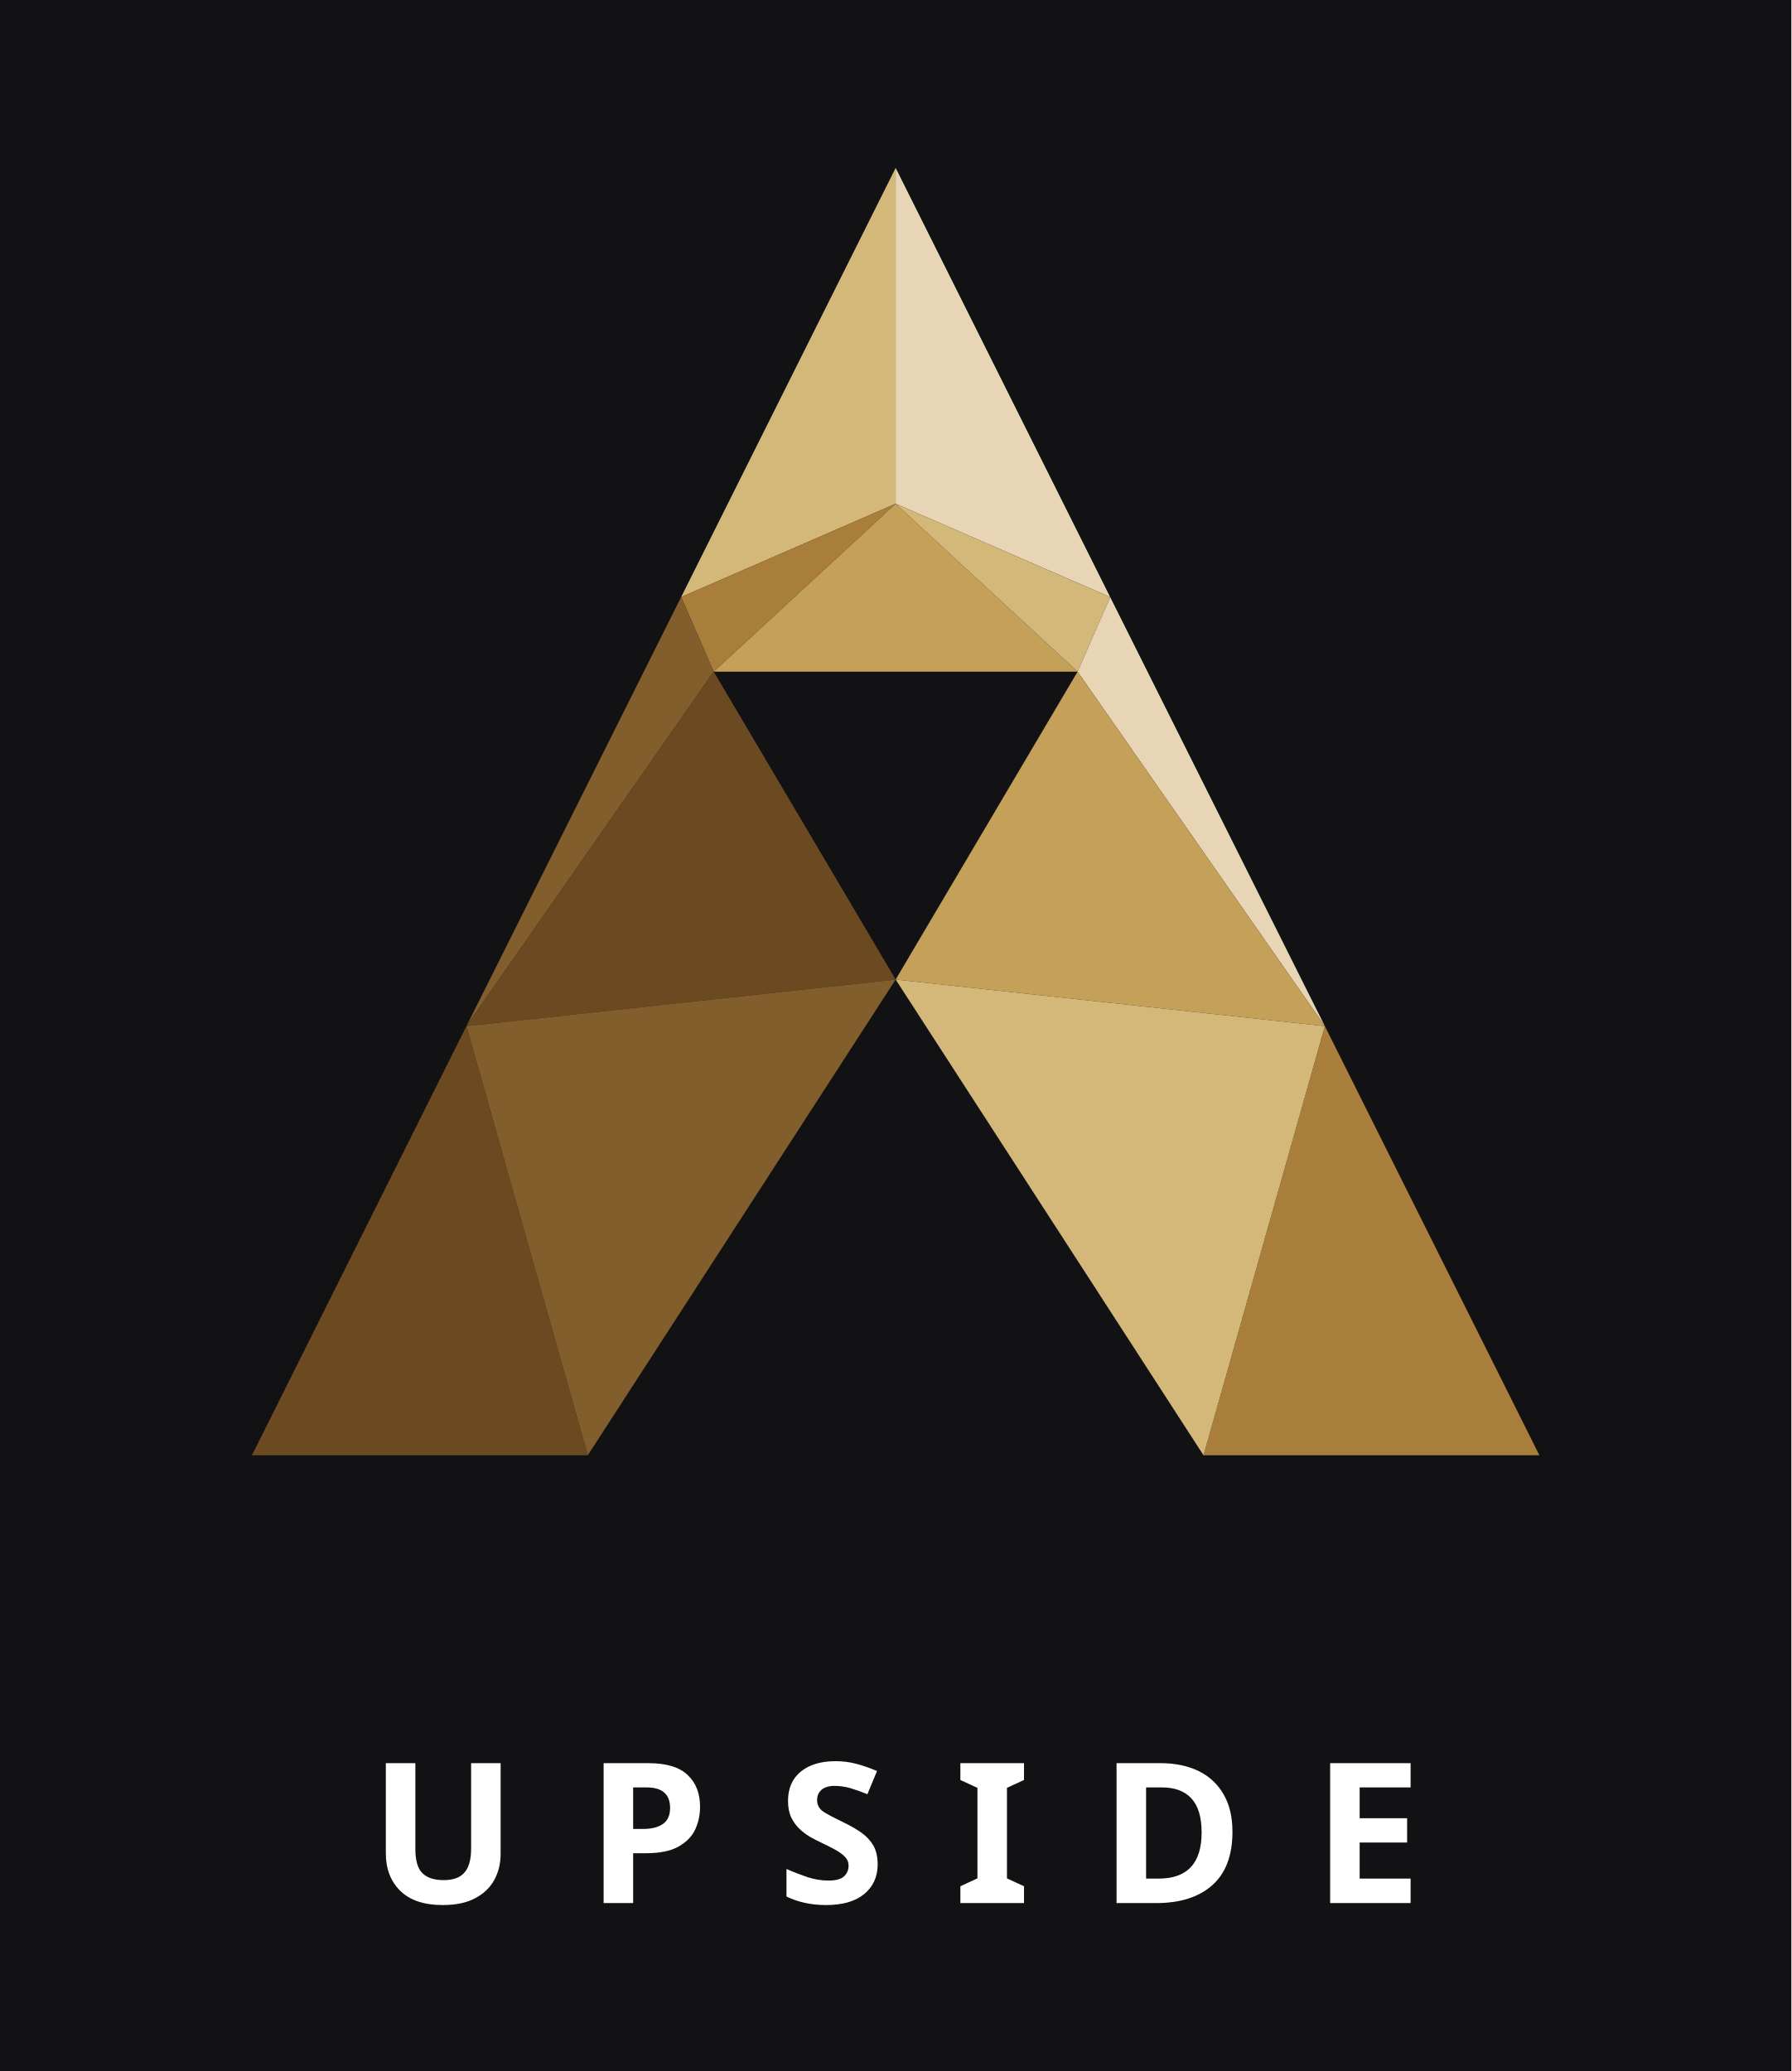
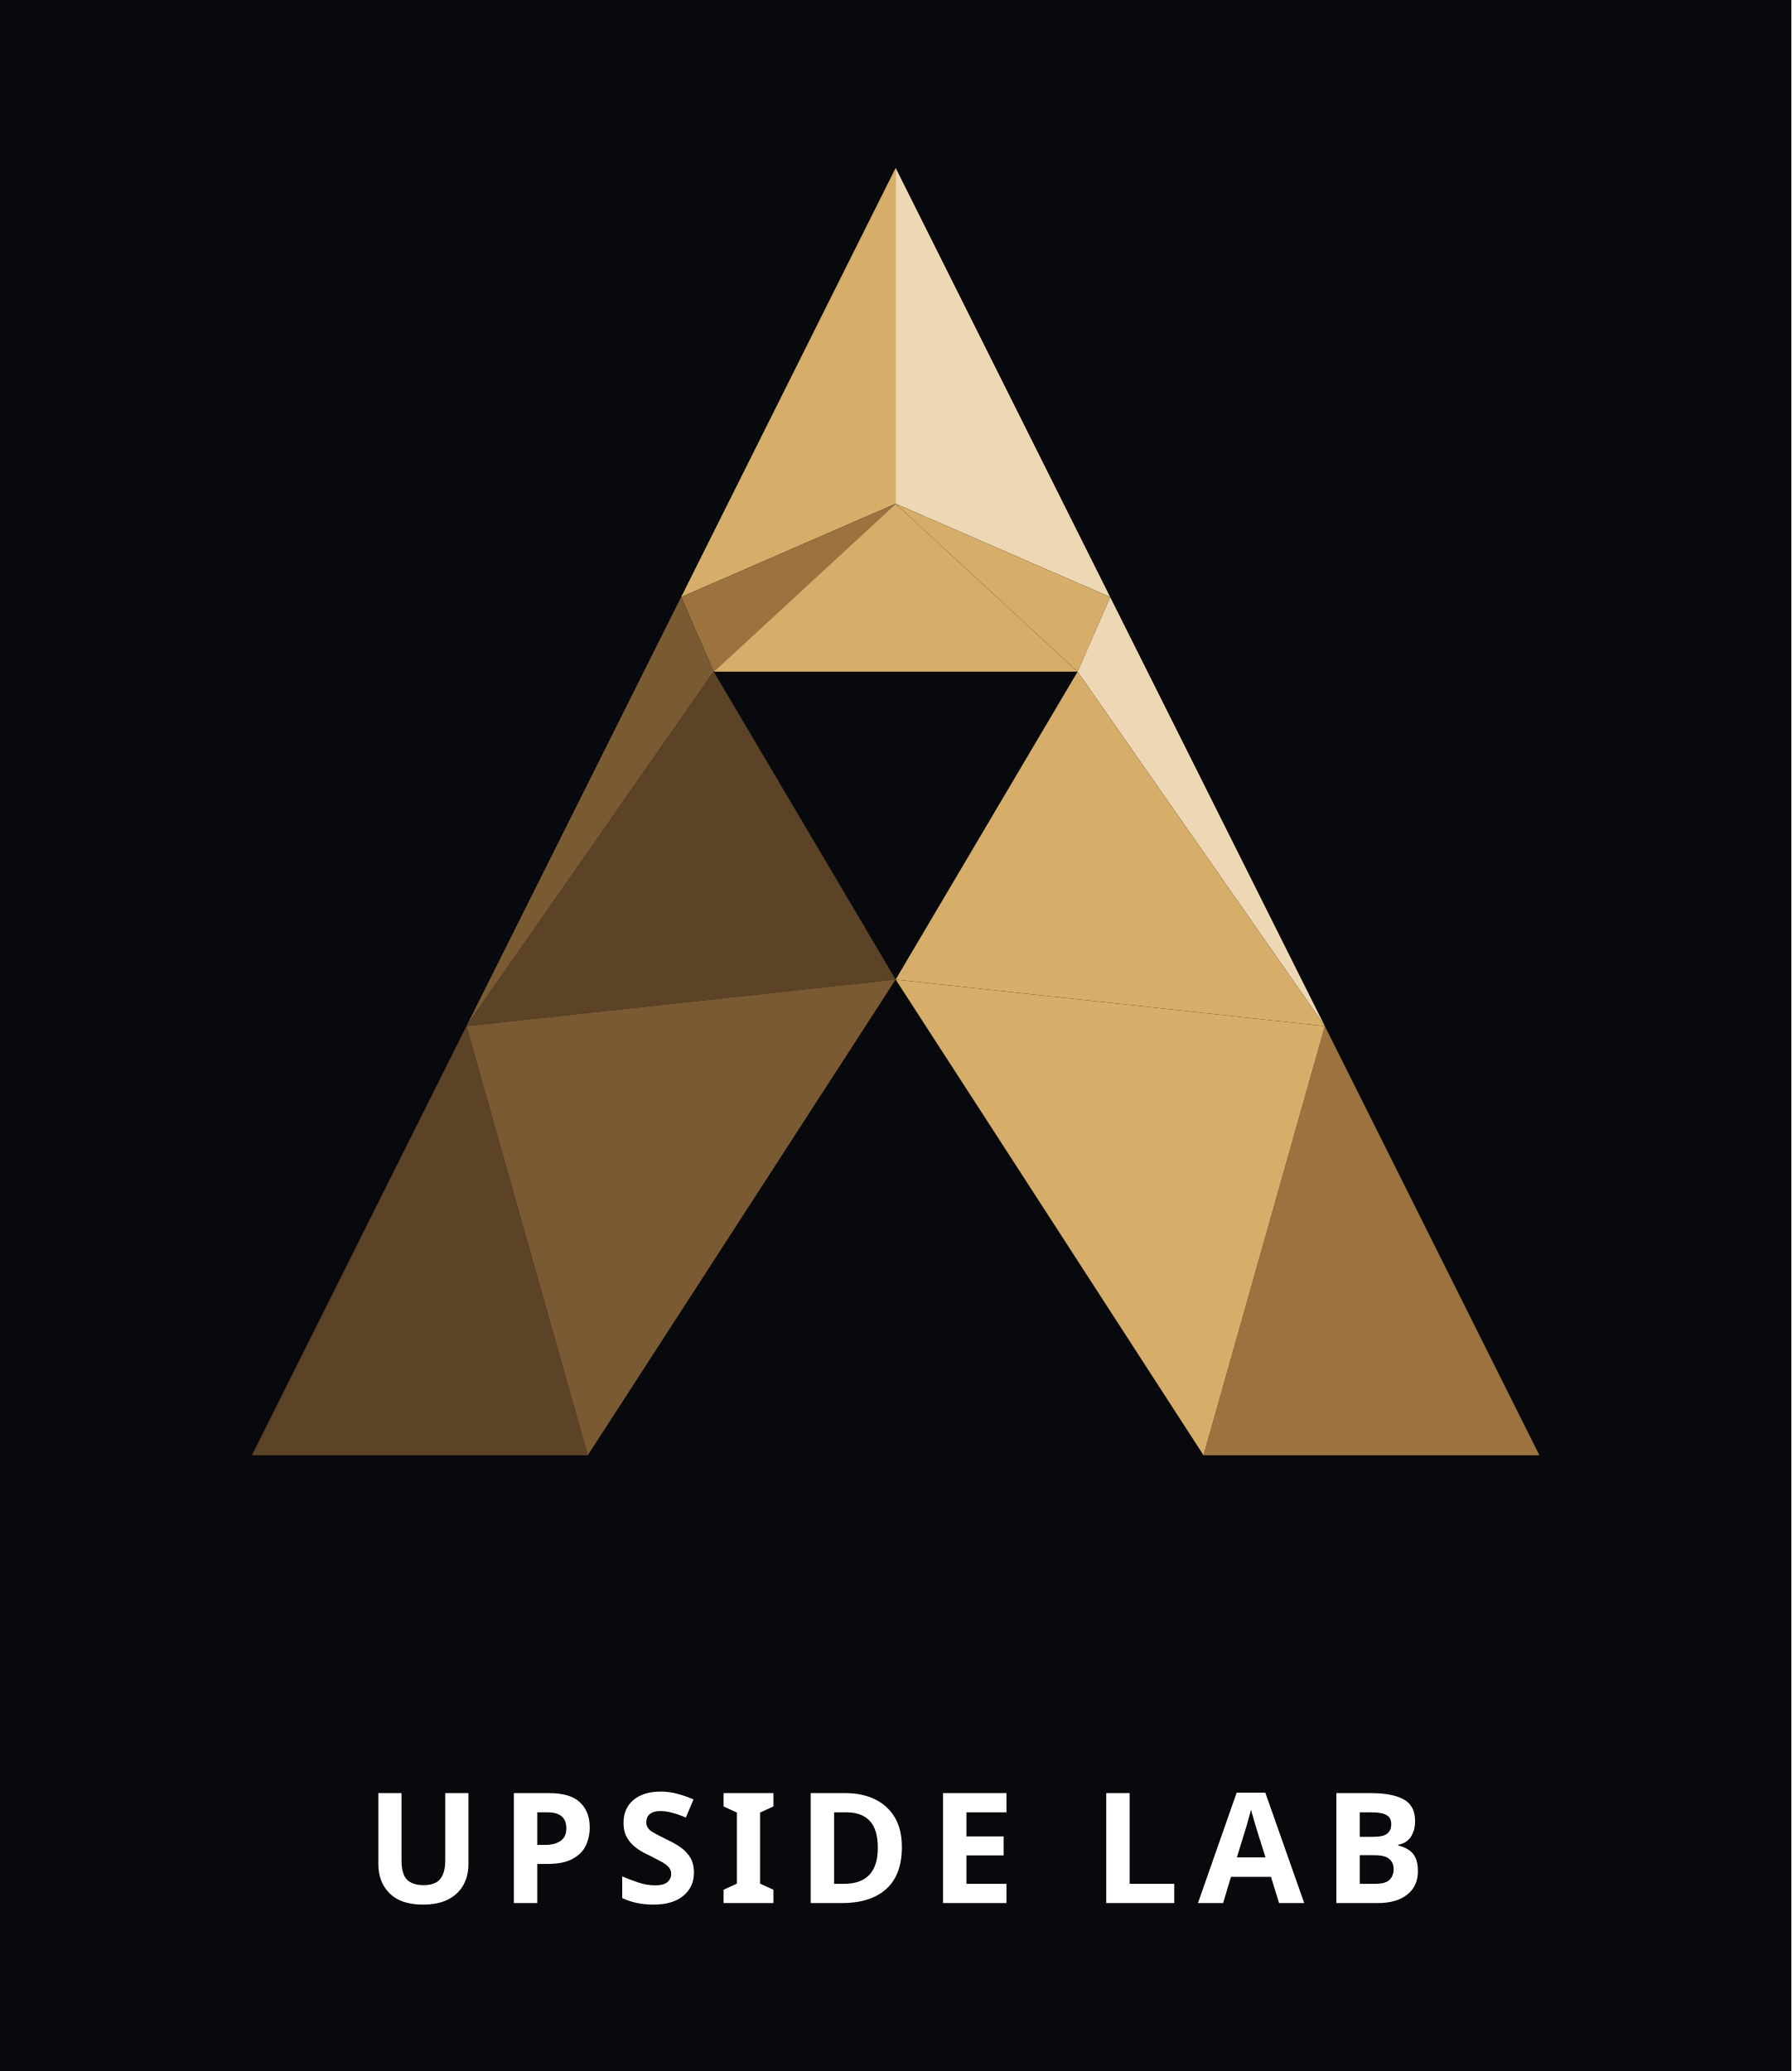
- <svg xmlns="http://www.w3.org/2000/svg" viewBox="0 0 128 148" role="img" aria-label="Upside">
-   <rect width="128" height="148" fill="#121214" />
+ <svg xmlns="http://www.w3.org/2000/svg" viewBox="0 0 128 148" role="img" aria-label="Upside Lab">
+   <rect width="128" height="148" fill="#08090C" />
  <g transform="translate(14, 8)">
-     <polygon points="50.00,4.00 34.67,34.67 50.00,28.00" fill="#D4B87A" />
-     <polygon points="50.00,4.00 50.00,28.00 65.33,34.67" fill="#E8D5B5" />
-     <polygon points="34.67,34.67 37.00,40.00 50.00,28.00" fill="#A87E3A" />
-     <polygon points="50.00,28.00 37.00,40.00 63.00,40.00" fill="#C5A059" />
-     <polygon points="50.00,28.00 63.00,40.00 65.33,34.67" fill="#D4B87A" />
-     <polygon points="34.67,34.67 19.33,65.33 37.00,40.00" fill="#825E2D" />
-     <polygon points="37.00,40.00 19.33,65.33 50.00,62.00" fill="#6B4A22" />
-     <polygon points="65.33,34.67 63.00,40.00 80.67,65.33" fill="#E8D5B5" />
-     <polygon points="63.00,40.00 50.00,62.00 80.67,65.33" fill="#C5A059" />
-     <polygon points="19.33,65.33 4.00,96.00 28.00,96.00" fill="#6B4A22" />
-     <polygon points="19.33,65.33 28.00,96.00 50.00,62.00" fill="#825E2D" />
-     <polygon points="80.67,65.33 72.00,96.00 96.00,96.00" fill="#A87E3A" />
-     <polygon points="80.67,65.33 50.00,62.00 72.00,96.00" fill="#D4B87A" />
+     <polygon points="50.00,4.00 34.67,34.67 50.00,28.00" fill="#D6AD69" />
+     <polygon points="50.00,4.00 50.00,28.00 65.33,34.67" fill="#EED7B5" />
+     <polygon points="34.67,34.67 37.00,40.00 50.00,28.00" fill="#9C723F" />
+     <polygon points="50.00,28.00 37.00,40.00 63.00,40.00" fill="#D6AD69" />
+     <polygon points="50.00,28.00 63.00,40.00 65.33,34.67" fill="#D6AD69" />
+     <polygon points="34.67,34.67 19.33,65.33 37.00,40.00" fill="#7A5A32" />
+     <polygon points="37.00,40.00 19.33,65.33 50.00,62.00" fill="#5C4328" />
+     <polygon points="65.33,34.67 63.00,40.00 80.67,65.33" fill="#EED7B5" />
+     <polygon points="63.00,40.00 50.00,62.00 80.67,65.33" fill="#D6AD69" />
+     <polygon points="19.33,65.33 4.00,96.00 28.00,96.00" fill="#5C4328" />
+     <polygon points="19.33,65.33 28.00,96.00 50.00,62.00" fill="#7A5A32" />
+     <polygon points="80.67,65.33 72.00,96.00 96.00,96.00" fill="#9C723F" />
+     <polygon points="80.67,65.33 50.00,62.00 72.00,96.00" fill="#D6AD69" />
  </g>
-   <text x="64" y="136" text-anchor="middle" fill="#FFFFFF" font-family="ui-sans-serif, system-ui, sans-serif" font-size="14" font-weight="600" letter-spacing="0.35em">UPSIDE</text>
+   <text x="64" y="136" text-anchor="middle" fill="#FFFFFF" font-family="ui-sans-serif, system-ui, sans-serif" font-size="11" font-weight="600" letter-spacing="0.12em">UPSIDE LAB</text>
</svg>
